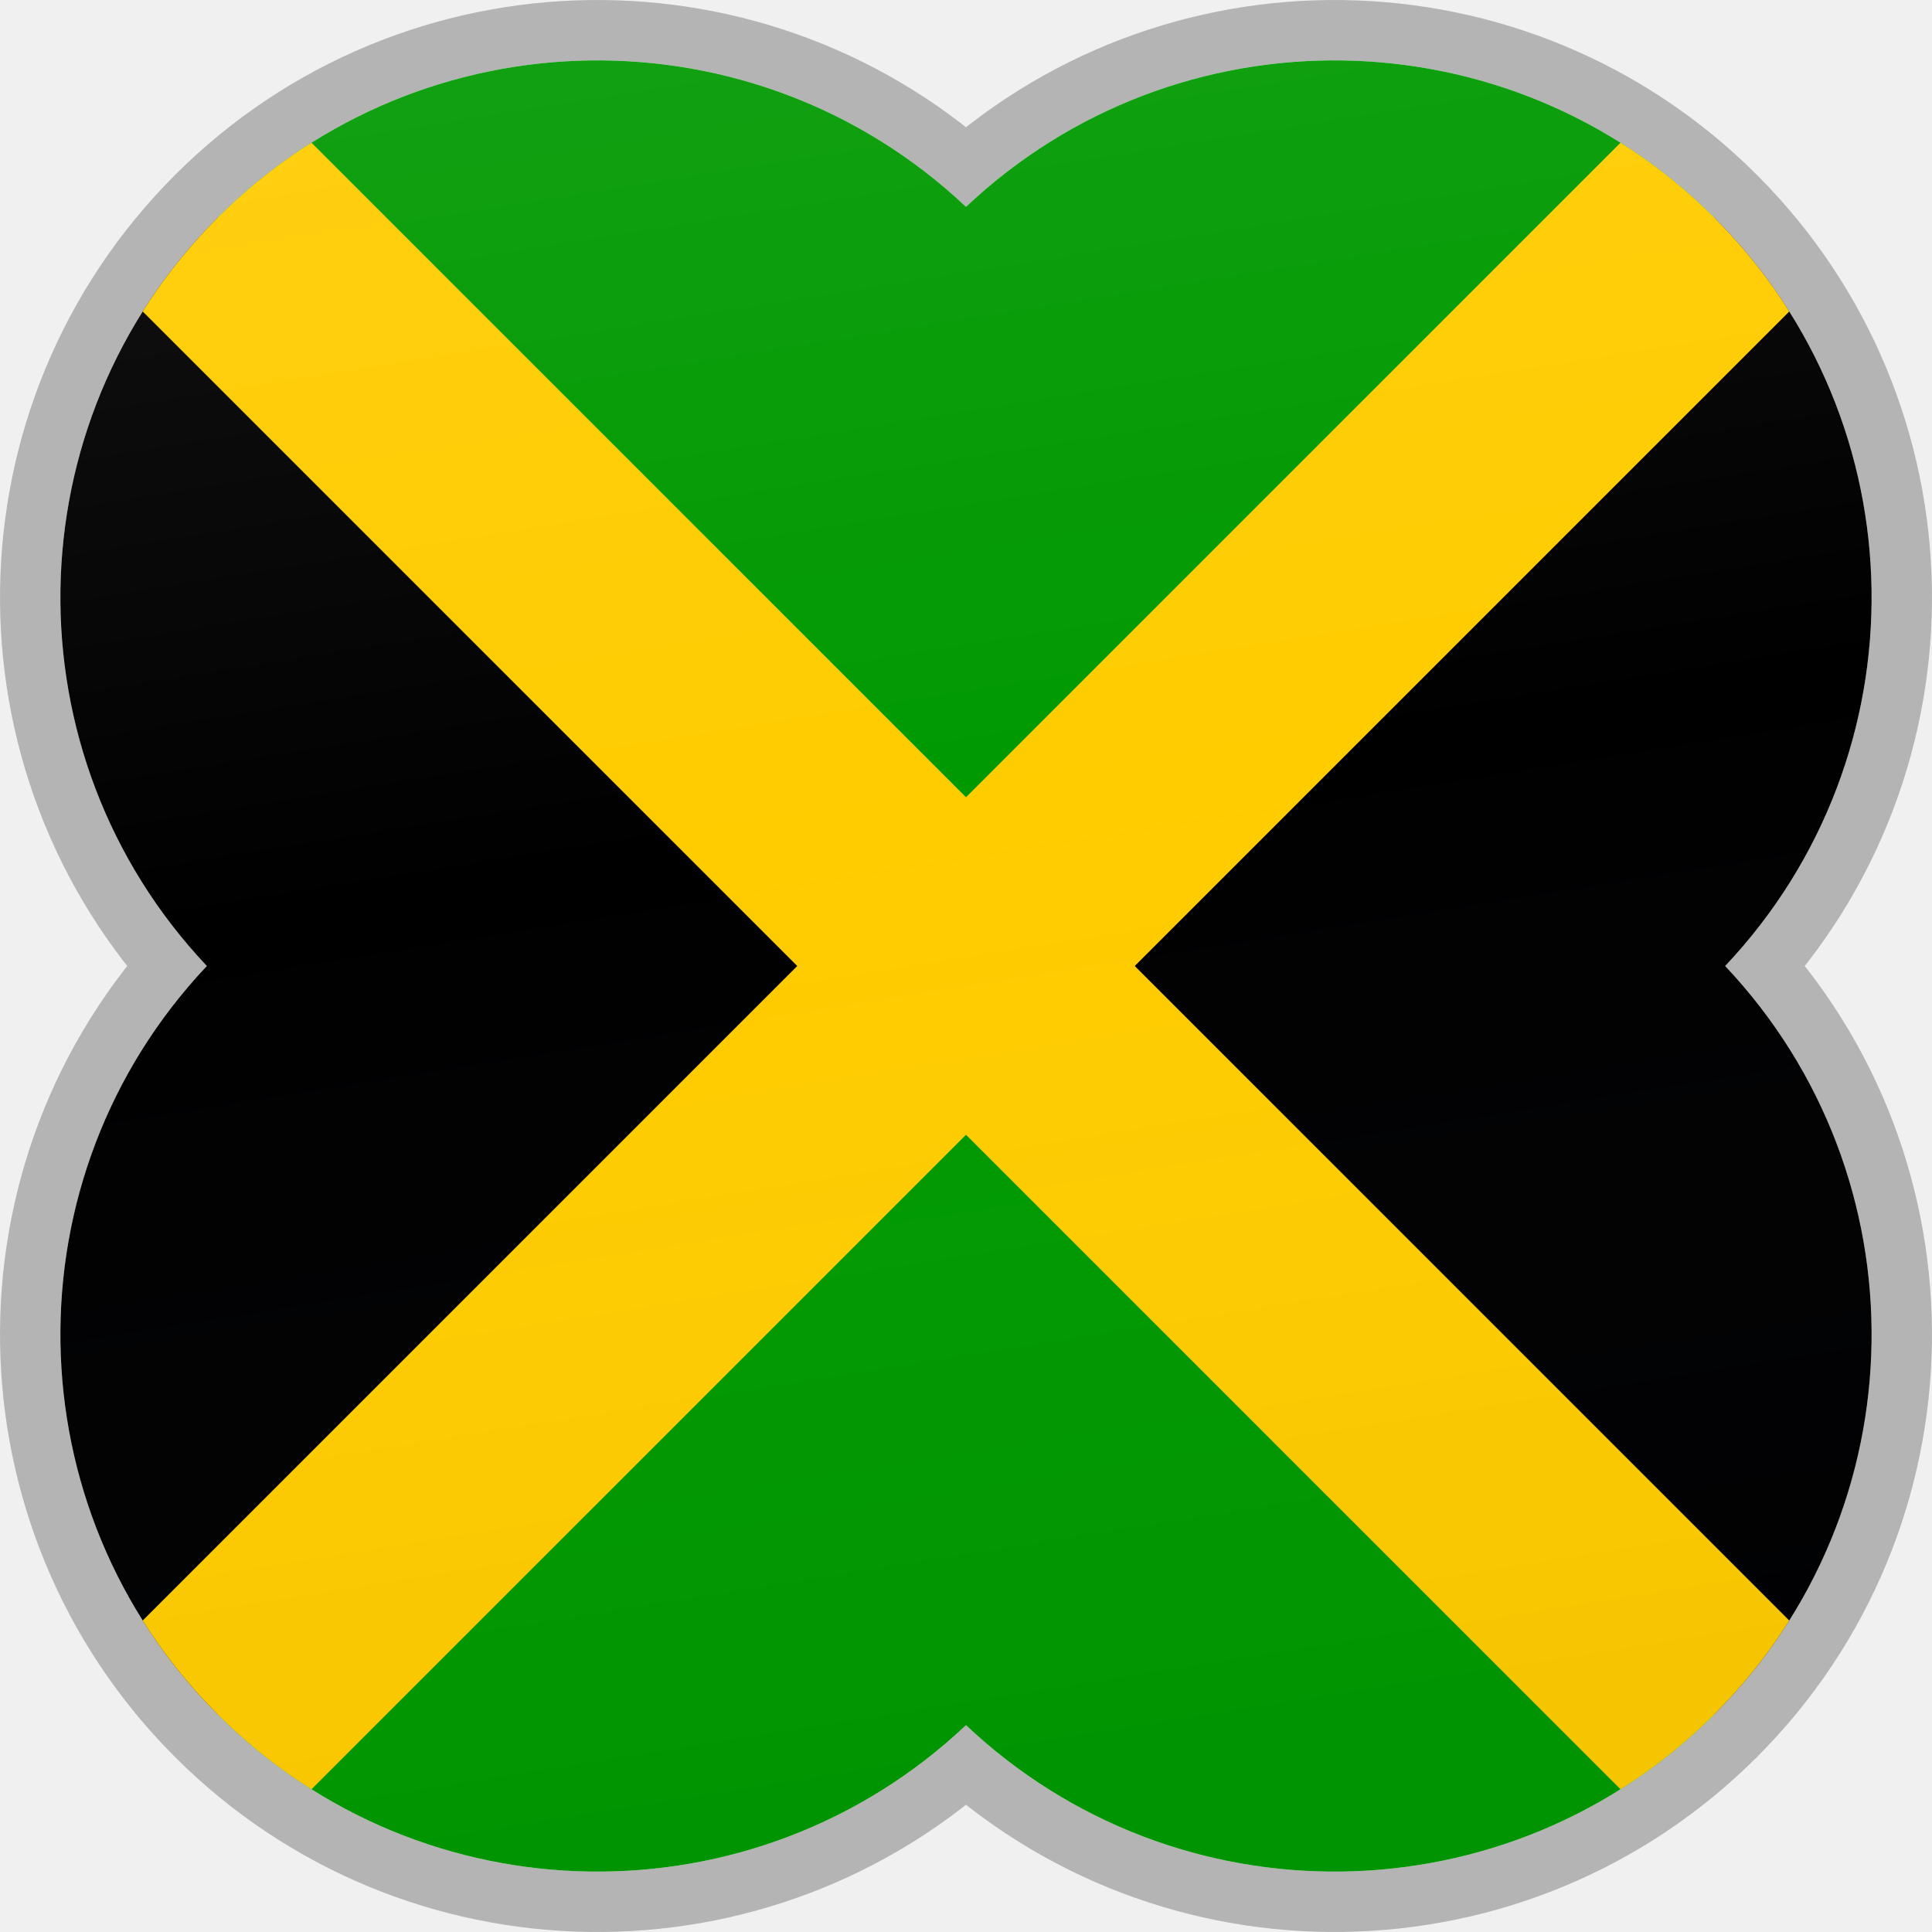
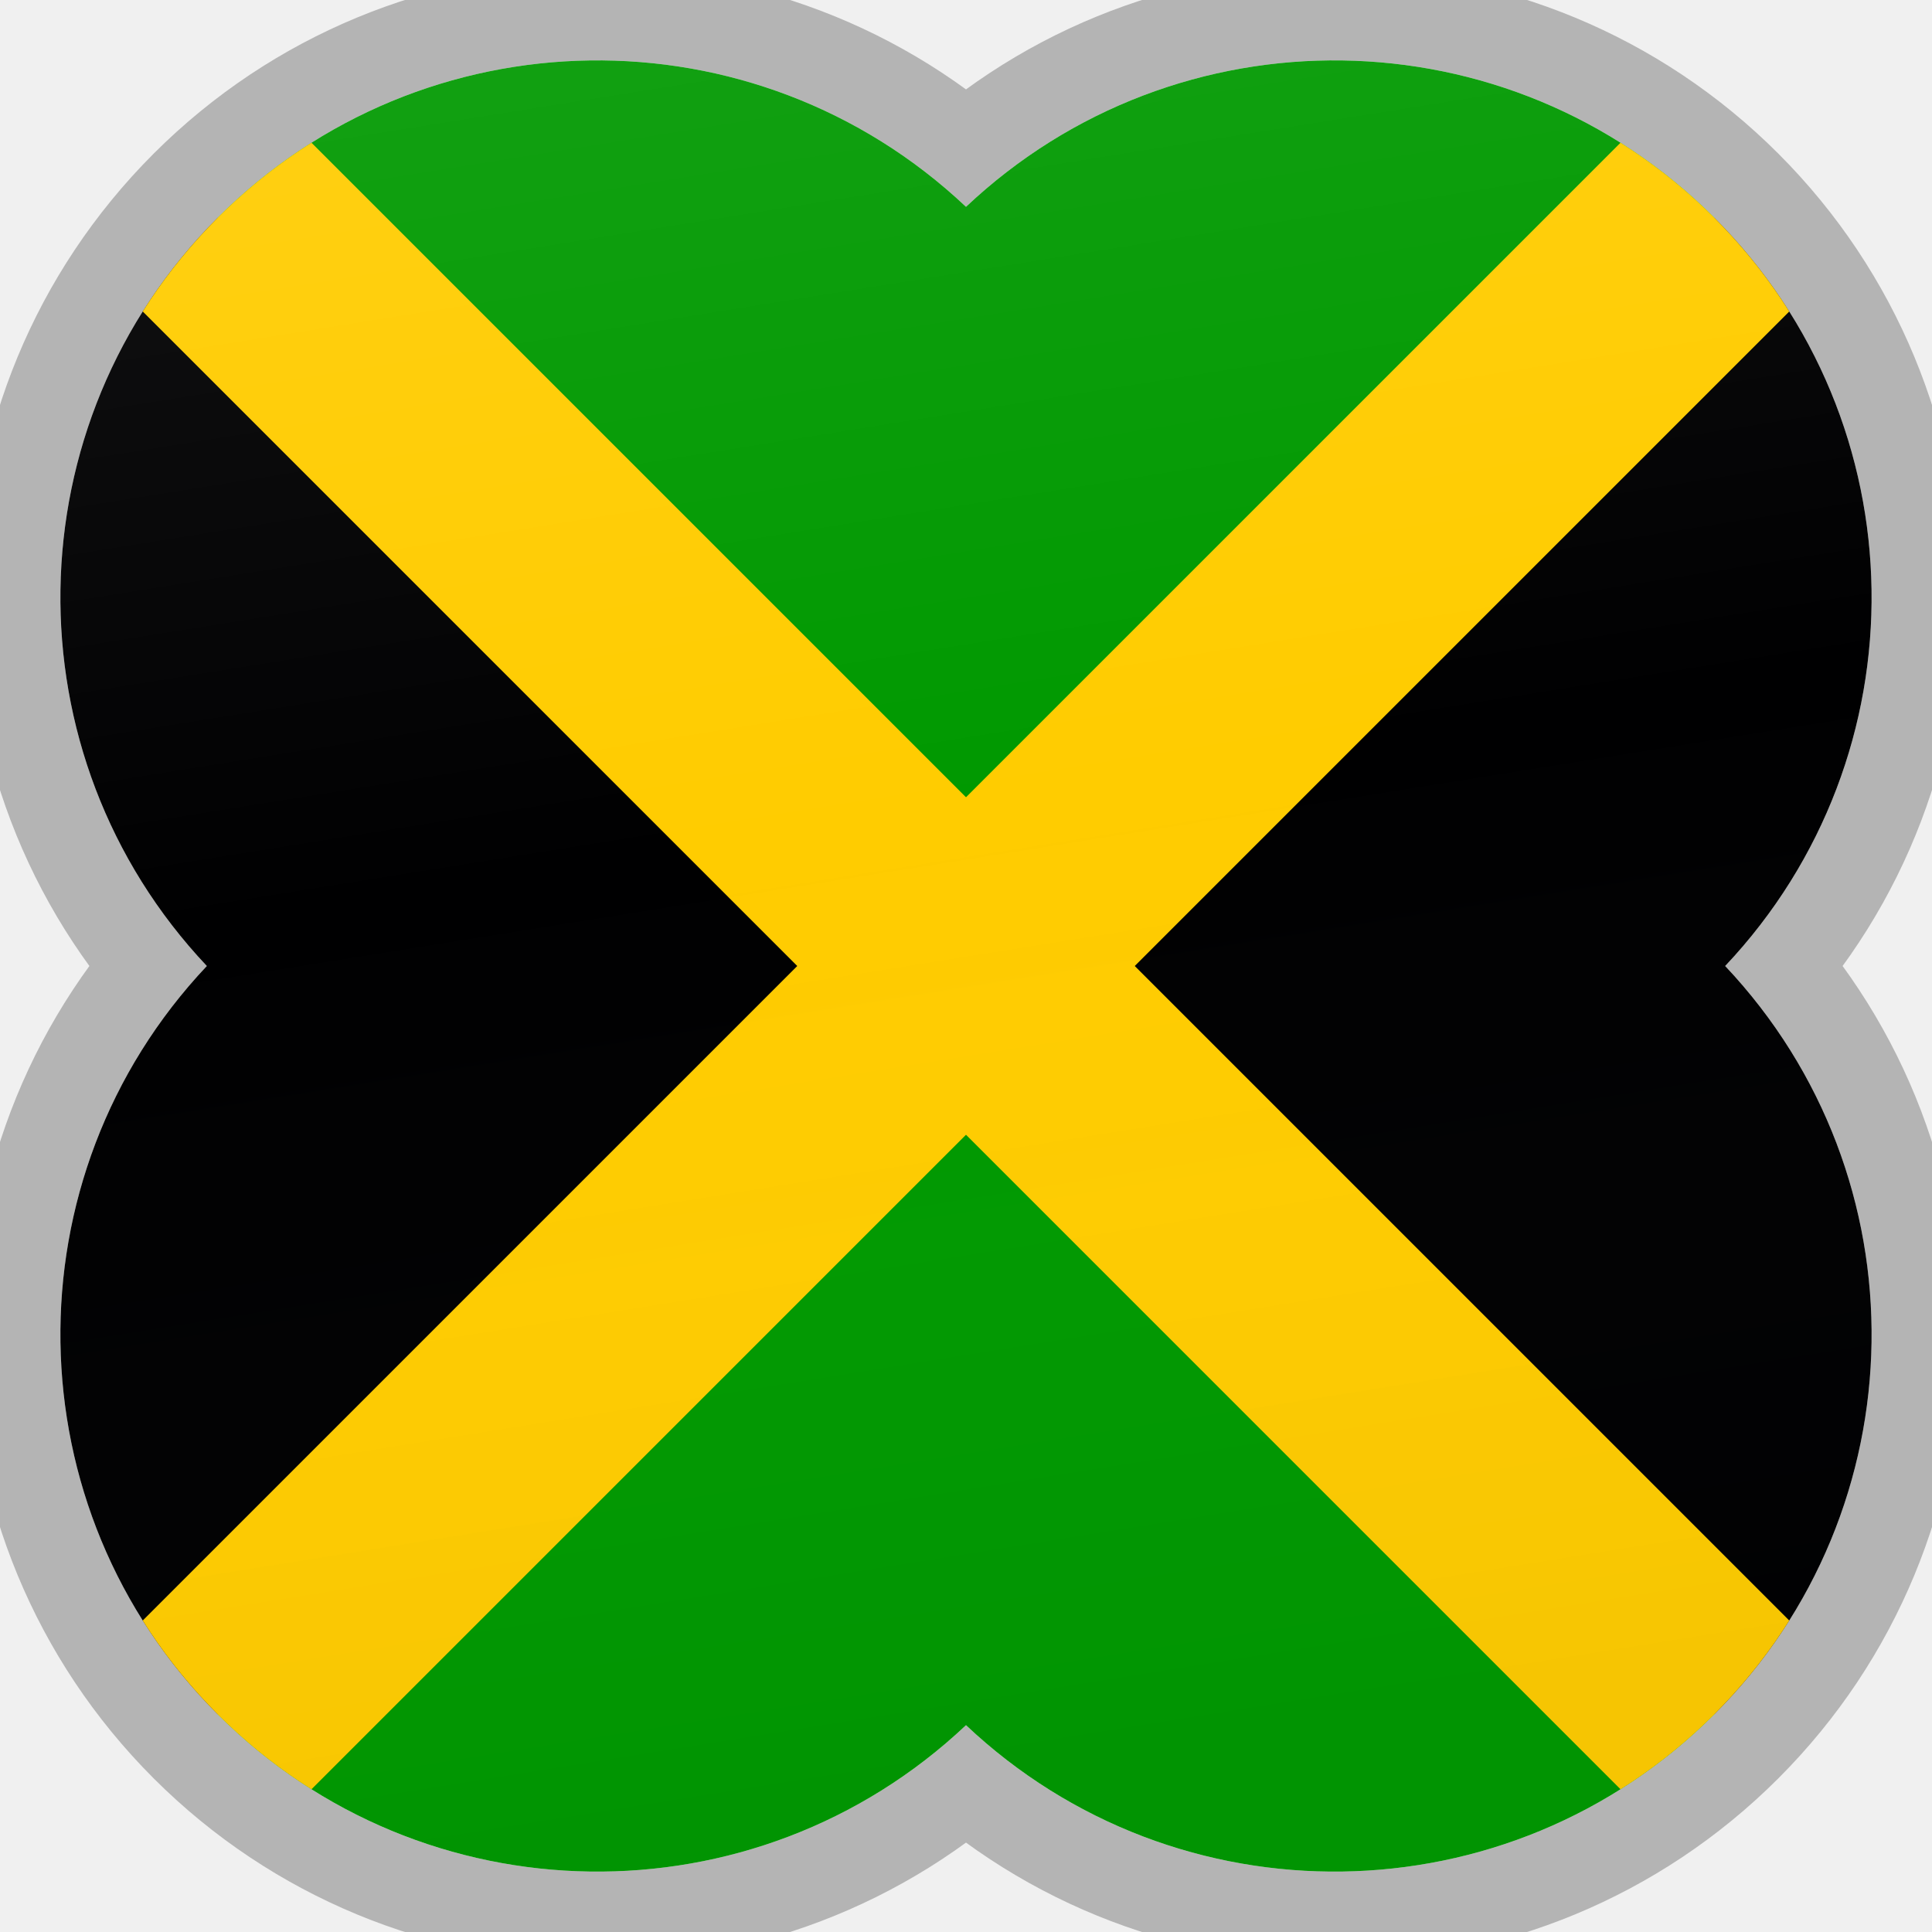
<svg xmlns="http://www.w3.org/2000/svg" viewBox="0 0 512 512" width="512" height="512" role="img" aria-labelledby="petal-soft-jm-title">
  <defs>
    <path id="petal-soft-jm-shape" d="M 256 54.811 A 142.322 142.322 0 0 1 457.189 256 A 142.322 142.322 0 0 1 256 457.189 A 142.322 142.322 0 0 1 54.811 256 A 142.322 142.322 0 0 1 256 54.811 Z" />
    <clipPath id="petal-soft-jm-clip" clipPathUnits="userSpaceOnUse">
      <path d="M 256 54.811 A 142.322 142.322 0 0 1 457.189 256 A 142.322 142.322 0 0 1 256 457.189 A 142.322 142.322 0 0 1 54.811 256 A 142.322 142.322 0 0 1 256 54.811 Z" />
    </clipPath>
    <linearGradient id="petal-soft-jm-shade" x1="0" y1="0" x2="0.16" y2="1">
      <stop offset="0%" stop-color="#ffffff" stop-opacity=".075" />
      <stop offset="48%" stop-color="#ffffff" stop-opacity="0" />
      <stop offset="100%" stop-color="#151a2b" stop-opacity=".038" />
    </linearGradient>
  </defs>
-   <path d="M 256 54.811 A 142.322 142.322 0 0 1 457.189 256 A 142.322 142.322 0 0 1 256 457.189 A 142.322 142.322 0 0 1 54.811 256 A 142.322 142.322 0 0 1 256 54.811 Z" fill="none" stroke="currentColor" stroke-width="32" stroke-opacity="0.25" stroke-linejoin="round" />
+   <path d="M 256 54.811 A 142.322 142.322 0 0 1 457.189 256 A 142.322 142.322 0 0 1 256 457.189 A 142.322 142.322 0 0 1 54.811 256 A 142.322 142.322 0 0 1 256 54.811 Z" fill="none" stroke="currentColor" stroke-width="48" stroke-opacity="0.25" stroke-linejoin="round" />
  <g clip-path="url(#petal-soft-jm-clip)">
    <path d="M 256 54.811 A 142.322 142.322 0 0 1 457.189 256 A 142.322 142.322 0 0 1 256 457.189 A 142.322 142.322 0 0 1 54.811 256 A 142.322 142.322 0 0 1 256 54.811 Z" fill="#fff" />
    <g transform="translate(16, 16) scale(0.9375)">
      <g fill-rule="evenodd">
        <path fill="#000001" d="m0 0 256 256L0 512zm512 0L256 256l256 256z" />
        <path fill="#090" d="m0 0 256 256L512 0zm0 512 256-256 256 256z" />
        <path fill="#fc0" d="M512 0h-47.7L0 464.3V512h47.7L512 47.7z" />
        <path fill="#fc0" d="M0 0v47.7L464.3 512H512v-47.7L47.7 0z" />
      </g>
    </g>
    <path d="M 256 54.811 A 142.322 142.322 0 0 1 457.189 256 A 142.322 142.322 0 0 1 256 457.189 A 142.322 142.322 0 0 1 54.811 256 A 142.322 142.322 0 0 1 256 54.811 Z" fill="url(#petal-soft-jm-shade)" />
  </g>
</svg>
